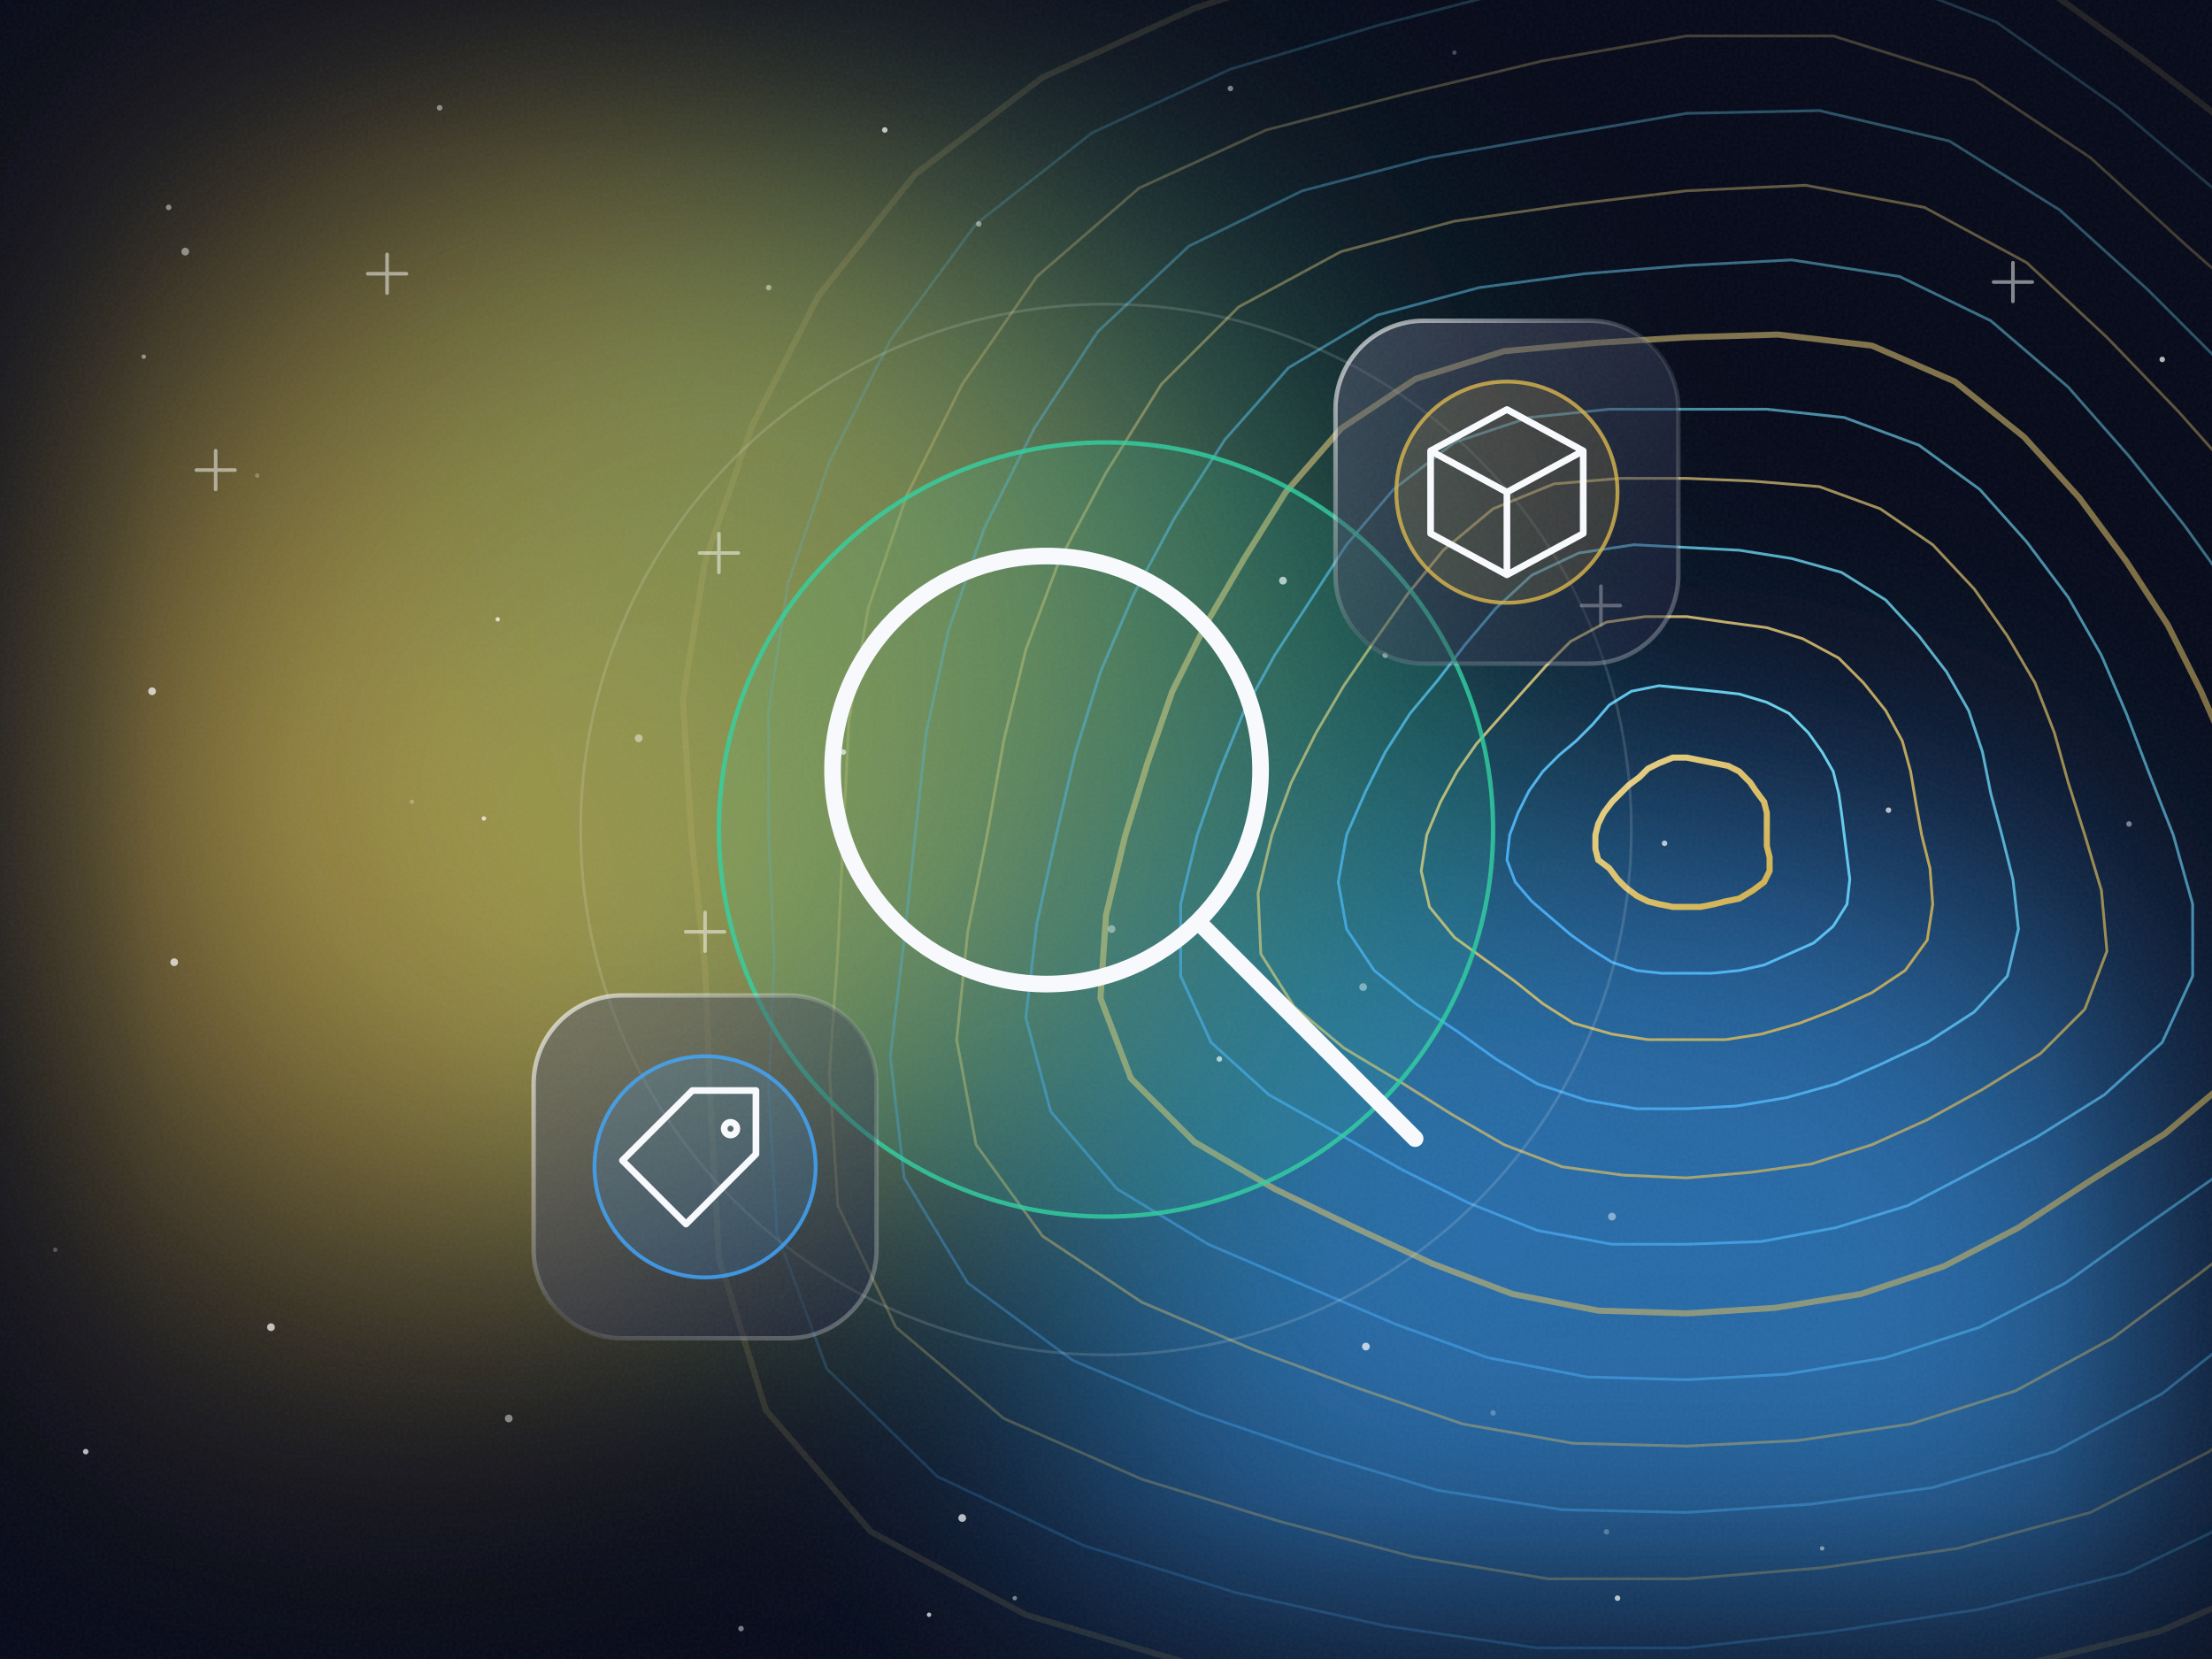
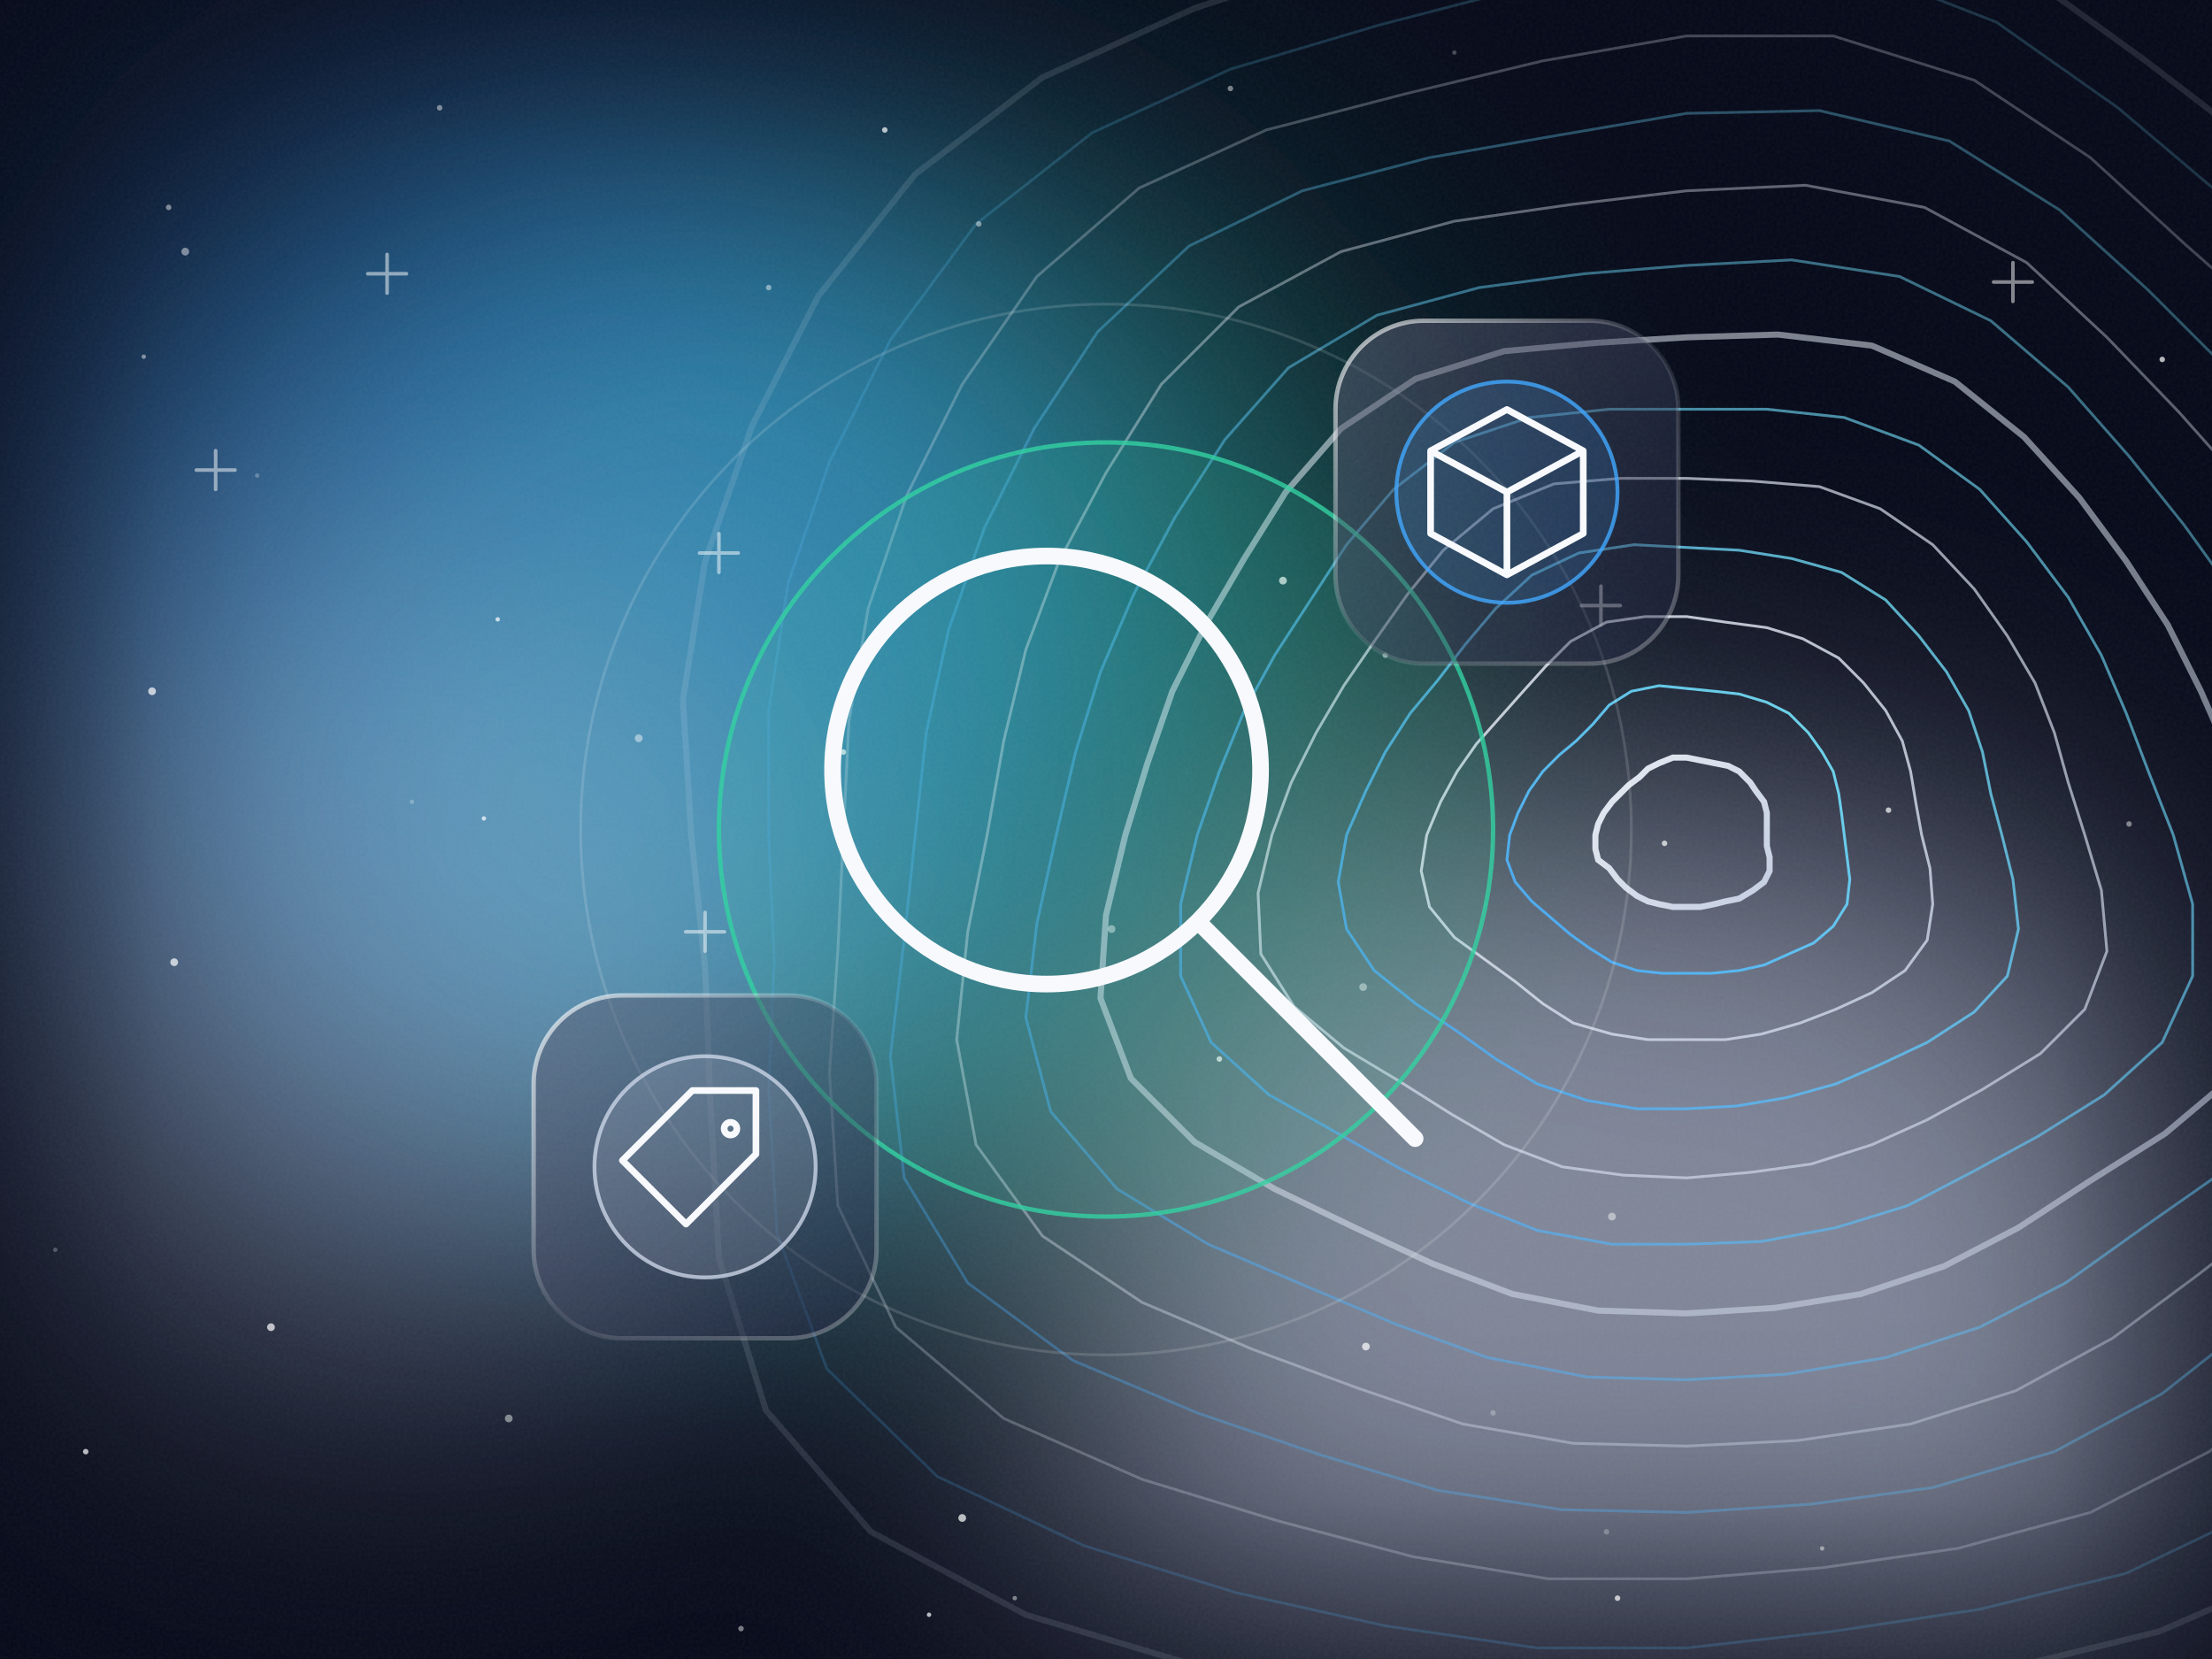
<svg xmlns="http://www.w3.org/2000/svg" viewBox="0 0 800 600" preserveAspectRatio="xMidYMid slice">
  <defs>
    <linearGradient id="gs" x1="0" y1="0" x2="1" y2="1">
      <stop offset="0" stop-color="#fff" stop-opacity=".7" />
      <stop offset=".5" stop-color="#fff" stop-opacity=".08" />
      <stop offset="1" stop-color="#fff" stop-opacity=".3" />
    </linearGradient>
    <linearGradient id="gf" x1="0" y1="0" x2="1" y2="1">
      <stop offset="0" stop-color="#fff" stop-opacity=".17" />
      <stop offset="1" stop-color="#fff" stop-opacity=".03" />
    </linearGradient>
    <linearGradient id="st1" x1="0" y1="0" x2="1" y2="1">
-       <stop offset="0" stop-color="#f1d98a" />
-       <stop offset="1" stop-color="#d9b44a" />
+       <stop offset="0" stop-color="#eef3fb" />
+       <stop offset="1" stop-color="#c9d3e6" />
    </linearGradient>
    <linearGradient id="st2" x1="0" y1="1" x2="1" y2="0">
      <stop offset="0" stop-color="#3ea6ff" />
      <stop offset="1" stop-color="#7cf0ff" />
    </linearGradient>
    <radialGradient id="orb">
      <stop offset="0" stop-color="#fff6d2" />
-       <stop offset=".35" stop-color="#d9b44a" />
-       <stop offset="1" stop-color="#d9b44a" stop-opacity="0" />
+       <stop offset=".35" stop-color="#c9d3e6" />
+       <stop offset="1" stop-color="#c9d3e6" stop-opacity="0" />
    </radialGradient>
    <filter id="grain" x="0" y="0" width="100%" height="100%">
      <feTurbulence type="fractalNoise" baseFrequency=".85" numOctaves="2" seed="4" />
      <feColorMatrix type="matrix" values="0 0 0 0 1  0 0 0 0 1  0 0 0 0 1  0 0 0 .55 0" />
    </filter>
    <filter id="b60" x="-50%" y="-50%" width="200%" height="200%">
      <feGaussianBlur stdDeviation="60" />
    </filter>
    <filter id="b24" x="-50%" y="-50%" width="200%" height="200%">
      <feGaussianBlur stdDeviation="24" />
    </filter>
  </defs>
  <rect width="800" height="600" fill="#050818" />
  <g filter="url(#b60)">
    <circle cx="324" cy="259" r="202" fill="#2fd0a0" opacity="0.42" />
-     <circle cx="209" cy="233" r="198" fill="#d9b44a" opacity="0.52" />
-     <circle cx="607" cy="505" r="216" fill="#3ea6ff" opacity="0.62" />
-     <circle cx="140" cy="351" r="150" fill="#d9b44a" opacity=".35" />
+     <circle cx="209" cy="233" r="198" fill="#3ea6ff" opacity="0.52" />
+     <circle cx="607" cy="505" r="216" fill="#c9d3e6" opacity="0.62" />
+     <circle cx="140" cy="351" r="150" fill="#c9d3e6" opacity=".35" />
  </g>
  <path d="M639 302 L639 306 L640 310 L640 315 L638 319 L634 322 L629 325 L624 326 L620 327 L615 328 L610 328 L605 328 L600 327 L596 326 L592 324 L588 321 L585 318 L582 314 L578 311 L577 307 L577 302 L578 298 L580 294 L583 290 L586 287 L589 284 L593 281 L596 278 L600 276 L605 274 L610 274 L615 275 L620 276 L625 277 L629 279 L633 283 L635 286 L638 290 L639 294 L639 298Z" fill="none" stroke="url(#st1)" stroke-width="2.2" stroke-opacity="0.95" />
  <path d="M667 302 L668 310 L669 318 L668 327 L663 335 L656 341 L647 345 L638 349 L629 351 L619 352 L610 352 L601 352 L592 351 L583 348 L575 343 L568 338 L561 332 L554 326 L548 319 L545 311 L546 302 L549 294 L553 286 L558 279 L564 273 L570 268 L576 262 L582 255 L590 250 L600 248 L610 249 L620 250 L629 251 L639 254 L647 258 L654 265 L659 272 L663 279 L665 287 L666 294Z" fill="none" stroke="url(#st2)" stroke-width="1.0" stroke-opacity="0.88" />
  <path d="M695 302 L698 314 L699 327 L697 340 L689 351 L677 359 L664 365 L651 370 L637 374 L624 376 L610 376 L596 376 L583 374 L569 370 L558 363 L548 355 L537 347 L526 339 L517 328 L514 315 L516 302 L521 290 L527 279 L534 269 L542 260 L550 251 L559 241 L568 232 L581 225 L595 223 L610 223 L624 225 L639 227 L652 231 L665 238 L674 247 L682 257 L688 268 L691 279 L693 291Z" fill="none" stroke="url(#st1)" stroke-width="1.0" stroke-opacity="0.81" />
  <path d="M724 302 L728 318 L730 336 L726 353 L714 366 L697 377 L680 385 L664 392 L646 397 L628 400 L610 401 L592 401 L574 398 L556 392 L541 383 L527 373 L512 363 L497 351 L487 336 L484 319 L487 302 L494 286 L501 272 L510 258 L520 246 L530 233 L541 220 L554 208 L571 200 L591 197 L610 198 L629 199 L648 202 L666 207 L682 217 L694 230 L704 243 L712 257 L717 272 L720 287Z" fill="none" stroke="url(#st2)" stroke-width="1.0" stroke-opacity="0.74" />
  <path d="M754 302 L760 322 L762 344 L754 365 L738 381 L717 394 L697 405 L677 414 L655 421 L633 424 L610 426 L587 425 L565 422 L544 414 L525 403 L506 391 L486 379 L468 364 L456 345 L455 323 L460 302 L467 283 L476 265 L486 248 L497 232 L509 215 L522 199 L540 184 L562 175 L586 173 L610 173 L634 174 L658 176 L680 184 L699 197 L714 213 L726 230 L736 247 L743 265 L748 283Z" fill="none" stroke="url(#st1)" stroke-width="1.0" stroke-opacity="0.67" />
  <path d="M786 302 L793 327 L793 353 L782 377 L761 396 L737 411 L713 424 L690 436 L664 444 L637 449 L610 450 L583 450 L556 445 L531 435 L507 423 L484 410 L459 396 L438 377 L427 353 L427 327 L433 302 L441 279 L450 257 L461 237 L474 217 L487 197 L504 177 L526 160 L553 151 L582 148 L610 148 L639 148 L667 151 L694 161 L716 177 L733 196 L748 216 L760 237 L769 258 L777 279Z" fill="none" stroke="url(#st2)" stroke-width="1.0" stroke-opacity="0.60" />
  <path d="M819 302 L827 331 L824 362 L808 389 L783 410 L756 427 L730 444 L703 458 L673 468 L642 473 L610 475 L578 474 L547 468 L518 457 L490 444 L461 430 L432 413 L409 390 L398 361 L400 331 L407 302 L415 276 L424 250 L436 226 L450 202 L465 178 L485 155 L512 137 L544 127 L577 124 L610 122 L643 121 L677 125 L707 138 L732 158 L752 180 L769 203 L784 226 L796 250 L807 275Z" fill="none" stroke="url(#st1)" stroke-width="2.2" stroke-opacity="0.53" />
  <path d="M853 302 L861 336 L855 370 L834 400 L805 423 L775 444 L747 464 L716 480 L682 491 L646 497 L610 499 L574 498 L538 491 L505 479 L472 465 L437 450 L404 430 L380 402 L371 368 L375 334 L382 302 L389 272 L398 243 L410 215 L425 187 L443 159 L466 133 L498 114 L535 104 L573 99 L610 96 L648 94 L687 100 L720 116 L748 140 L770 165 L790 190 L808 215 L824 243 L838 271Z" fill="none" stroke="url(#st2)" stroke-width="1.0" stroke-opacity="0.46" />
  <path d="M887 302 L894 341 L884 378 L858 410 L826 437 L795 461 L764 484 L729 503 L691 515 L650 521 L610 523 L569 522 L529 515 L491 502 L453 488 L413 471 L377 447 L353 414 L346 376 L350 337 L357 302 L363 268 L371 235 L383 203 L400 171 L420 139 L448 111 L485 91 L526 80 L568 74 L610 69 L653 67 L696 75 L733 95 L762 122 L788 149 L812 176 L833 204 L852 234 L871 267Z" fill="none" stroke="url(#st1)" stroke-width="1.0" stroke-opacity="0.39" />
  <path d="M922 302 L926 345 L911 386 L881 420 L847 450 L815 478 L782 504 L743 525 L699 538 L655 544 L610 547 L565 546 L520 539 L477 526 L433 511 L388 492 L350 464 L327 426 L322 382 L327 340 L331 302 L335 265 L343 228 L356 191 L374 155 L397 120 L430 89 L471 69 L517 57 L563 49 L610 41 L658 40 L705 51 L745 76 L777 105 L806 134 L834 163 L859 193 L883 226 L905 262Z" fill="none" stroke="url(#st2)" stroke-width="1.0" stroke-opacity="0.33" />
  <path d="M957 302 L957 349 L937 393 L904 430 L869 463 L835 495 L799 525 L756 547 L708 560 L659 567 L610 571 L560 571 L511 563 L462 550 L413 535 L363 513 L324 480 L303 436 L300 388 L303 344 L305 302 L307 261 L314 220 L328 179 L348 139 L375 100 L412 68 L458 47 L508 34 L558 22 L610 13 L663 13 L714 29 L756 57 L791 89 L824 118 L857 148 L887 181 L914 217 L939 257Z" fill="none" stroke="url(#st1)" stroke-width="1.0" stroke-opacity="0.26" />
  <path d="M991 302 L987 353 L962 400 L926 440 L891 477 L857 513 L817 546 L769 569 L716 582 L663 590 L610 596 L556 596 L501 588 L447 576 L392 559 L339 534 L299 495 L281 446 L278 394 L280 347 L278 302 L278 257 L285 211 L300 167 L322 123 L353 81 L395 48 L445 25 L499 9 L553 -5 L610 -15 L668 -13 L722 8 L766 39 L805 72 L843 102 L881 134 L915 169 L947 208 L974 253Z" fill="none" stroke="url(#st2)" stroke-width="1.0" stroke-opacity="0.19" />
  <path d="M1023 302 L1015 357 L986 407 L949 450 L914 491 L878 532 L834 567 L781 590 L724 604 L668 613 L610 620 L551 621 L491 615 L431 602 L371 584 L315 554 L277 510 L260 455 L257 400 L255 350 L250 302 L247 253 L255 203 L272 154 L296 107 L331 63 L377 28 L432 3 L490 -16 L548 -32 L610 -43 L673 -37 L729 -12 L776 22 L819 55 L863 86 L906 118 L945 156 L980 199 L1009 248Z" fill="none" stroke="url(#st1)" stroke-width="2.2" stroke-opacity="0.12" />
  <circle cx="354" cy="81" r="1" fill="#fff" opacity="0.45" />
  <circle cx="367" cy="578" r="0.8" fill="#fff" opacity="0.45" />
  <circle cx="159" cy="39" r="1" fill="#fff" opacity="0.45" />
  <circle cx="61" cy="75" r="1" fill="#fff" opacity="0.45" />
  <circle cx="305" cy="272" r="1" fill="#fff" opacity="0.7" />
  <circle cx="464" cy="210" r="1.4" fill="#fff" opacity="0.7" />
  <circle cx="585" cy="578" r="1" fill="#fff" opacity="0.7" />
  <circle cx="445" cy="32" r="1" fill="#fff" opacity="0.45" />
  <circle cx="268" cy="589" r="1" fill="#fff" opacity="0.45" />
  <circle cx="441" cy="383" r="1" fill="#fff" opacity="0.7" />
  <circle cx="540" cy="511" r="1" fill="#fff" opacity="0.25" />
  <circle cx="98" cy="480" r="1.4" fill="#fff" opacity="0.7" />
  <circle cx="55" cy="250" r="1.4" fill="#fff" opacity="0.7" />
  <circle cx="348" cy="549" r="1.4" fill="#fff" opacity="0.7" />
  <circle cx="175" cy="296" r="0.8" fill="#fff" opacity="0.7" />
  <circle cx="402" cy="336" r="1.4" fill="#fff" opacity="0.45" />
  <circle cx="581" cy="554" r="1" fill="#fff" opacity="0.25" />
  <circle cx="67" cy="91" r="1.4" fill="#fff" opacity="0.45" />
  <circle cx="770" cy="298" r="1" fill="#fff" opacity="0.45" />
  <circle cx="63" cy="348" r="1.4" fill="#fff" opacity="0.7" />
  <circle cx="336" cy="584" r="0.8" fill="#fff" opacity="0.7" />
  <circle cx="683" cy="293" r="1" fill="#fff" opacity="0.7" />
  <circle cx="184" cy="513" r="1.4" fill="#fff" opacity="0.45" />
  <circle cx="602" cy="305" r="1" fill="#fff" opacity="0.7" />
  <circle cx="20" cy="452" r="0.8" fill="#fff" opacity="0.25" />
  <circle cx="494" cy="487" r="1.4" fill="#fff" opacity="0.7" />
  <circle cx="782" cy="130" r="1" fill="#fff" opacity="0.7" />
  <circle cx="93" cy="172" r="0.8" fill="#fff" opacity="0.25" />
  <circle cx="31" cy="525" r="1" fill="#fff" opacity="0.7" />
  <circle cx="149" cy="290" r="0.8" fill="#fff" opacity="0.25" />
  <circle cx="231" cy="267" r="1.4" fill="#fff" opacity="0.45" />
  <circle cx="493" cy="357" r="1.4" fill="#fff" opacity="0.45" />
  <circle cx="526" cy="19" r="0.8" fill="#fff" opacity="0.25" />
  <circle cx="180" cy="224" r="0.8" fill="#fff" opacity="0.7" />
  <circle cx="278" cy="104" r="1" fill="#fff" opacity="0.45" />
  <circle cx="52" cy="129" r="0.8" fill="#fff" opacity="0.45" />
  <circle cx="583" cy="440" r="1.4" fill="#fff" opacity="0.45" />
  <circle cx="320" cy="47" r="1" fill="#fff" opacity="0.7" />
  <circle cx="501" cy="237" r="1" fill="#fff" opacity="0.45" />
  <circle cx="659" cy="560" r="0.8" fill="#fff" opacity="0.45" />
  <path d="M78 163V177M71 170H85" stroke="#fff" stroke-opacity=".5" stroke-width="1.3" stroke-linecap="round" />
  <path d="M728 95V109M721 102H735" stroke="#fff" stroke-opacity=".5" stroke-width="1.3" stroke-linecap="round" />
  <path d="M579 212V226M572 219H586" stroke="#fff" stroke-opacity=".5" stroke-width="1.3" stroke-linecap="round" />
  <path d="M255 330V344M248 337H262" stroke="#fff" stroke-opacity=".5" stroke-width="1.3" stroke-linecap="round" />
  <path d="M260 193V207M253 200H267" stroke="#fff" stroke-opacity=".5" stroke-width="1.3" stroke-linecap="round" />
  <path d="M140 92V106M133 99H147" stroke="#fff" stroke-opacity=".5" stroke-width="1.3" stroke-linecap="round" />
  <circle cx="400" cy="300" r="190" fill="none" stroke="#fff" stroke-opacity=".14" />
  <circle cx="400" cy="300" r="140" fill="#2fd0a0" opacity=".12" />
  <circle cx="400" cy="300" r="140" fill="none" stroke="#2fd0a0" stroke-opacity=".8" stroke-width="1.6" />
  <g transform="translate(400 300) scale(4.3)" fill="none" stroke="#f7f9fc" stroke-width="1.4" stroke-linecap="round" stroke-linejoin="round">
    <circle cx="-5" cy="-5" r="18" />
    <path d="M8 8l18 18" />
  </g>
  <rect x="483" y="116" width="124" height="124" rx="32" fill="#0a1030" opacity=".4" />
  <rect x="483" y="116" width="124" height="124" rx="32" fill="url(#gf)" stroke="url(#gs)" stroke-width="1.6" />
-   <circle cx="545" cy="178" r="40" fill="#d9b44a" opacity=".16" />
-   <circle cx="545" cy="178" r="40" fill="none" stroke="#d9b44a" stroke-opacity=".8" stroke-width="1.4" />
+   <circle cx="545" cy="178" r="40" fill="#3ea6ff" opacity=".16" />
+   <circle cx="545" cy="178" r="40" fill="none" stroke="#3ea6ff" stroke-opacity=".8" stroke-width="1.4" />
  <g transform="translate(545 178) scale(1.15)" fill="none" stroke="#f7f9fc" stroke-width="2.1" stroke-linecap="round" stroke-linejoin="round">
    <path d="M0 -26L24 -13V13L0 26L-24 13V-13Z M0 0L24 -13 M0 0L-24 -13 M0 0V26" />
  </g>
  <rect x="193" y="360" width="124" height="124" rx="32" fill="#0a1030" opacity=".4" />
  <rect x="193" y="360" width="124" height="124" rx="32" fill="url(#gf)" stroke="url(#gs)" stroke-width="1.6" />
-   <circle cx="255" cy="422" r="40" fill="#3ea6ff" opacity=".16" />
-   <circle cx="255" cy="422" r="40" fill="none" stroke="#3ea6ff" stroke-opacity=".8" stroke-width="1.4" />
+   <circle cx="255" cy="422" r="40" fill="#c9d3e6" opacity=".16" />
+   <circle cx="255" cy="422" r="40" fill="none" stroke="#c9d3e6" stroke-opacity=".8" stroke-width="1.4" />
  <g transform="translate(255 422) scale(1.15)" fill="none" stroke="#f7f9fc" stroke-width="2.1" stroke-linecap="round" stroke-linejoin="round">
    <path d="M-26 -2l22 -22h20v20l-22 22z" />
    <circle cx="8" cy="-12" r="2" />
  </g>
  <rect width="800" height="600" filter="url(#grain)" opacity="0.08" />
</svg>
